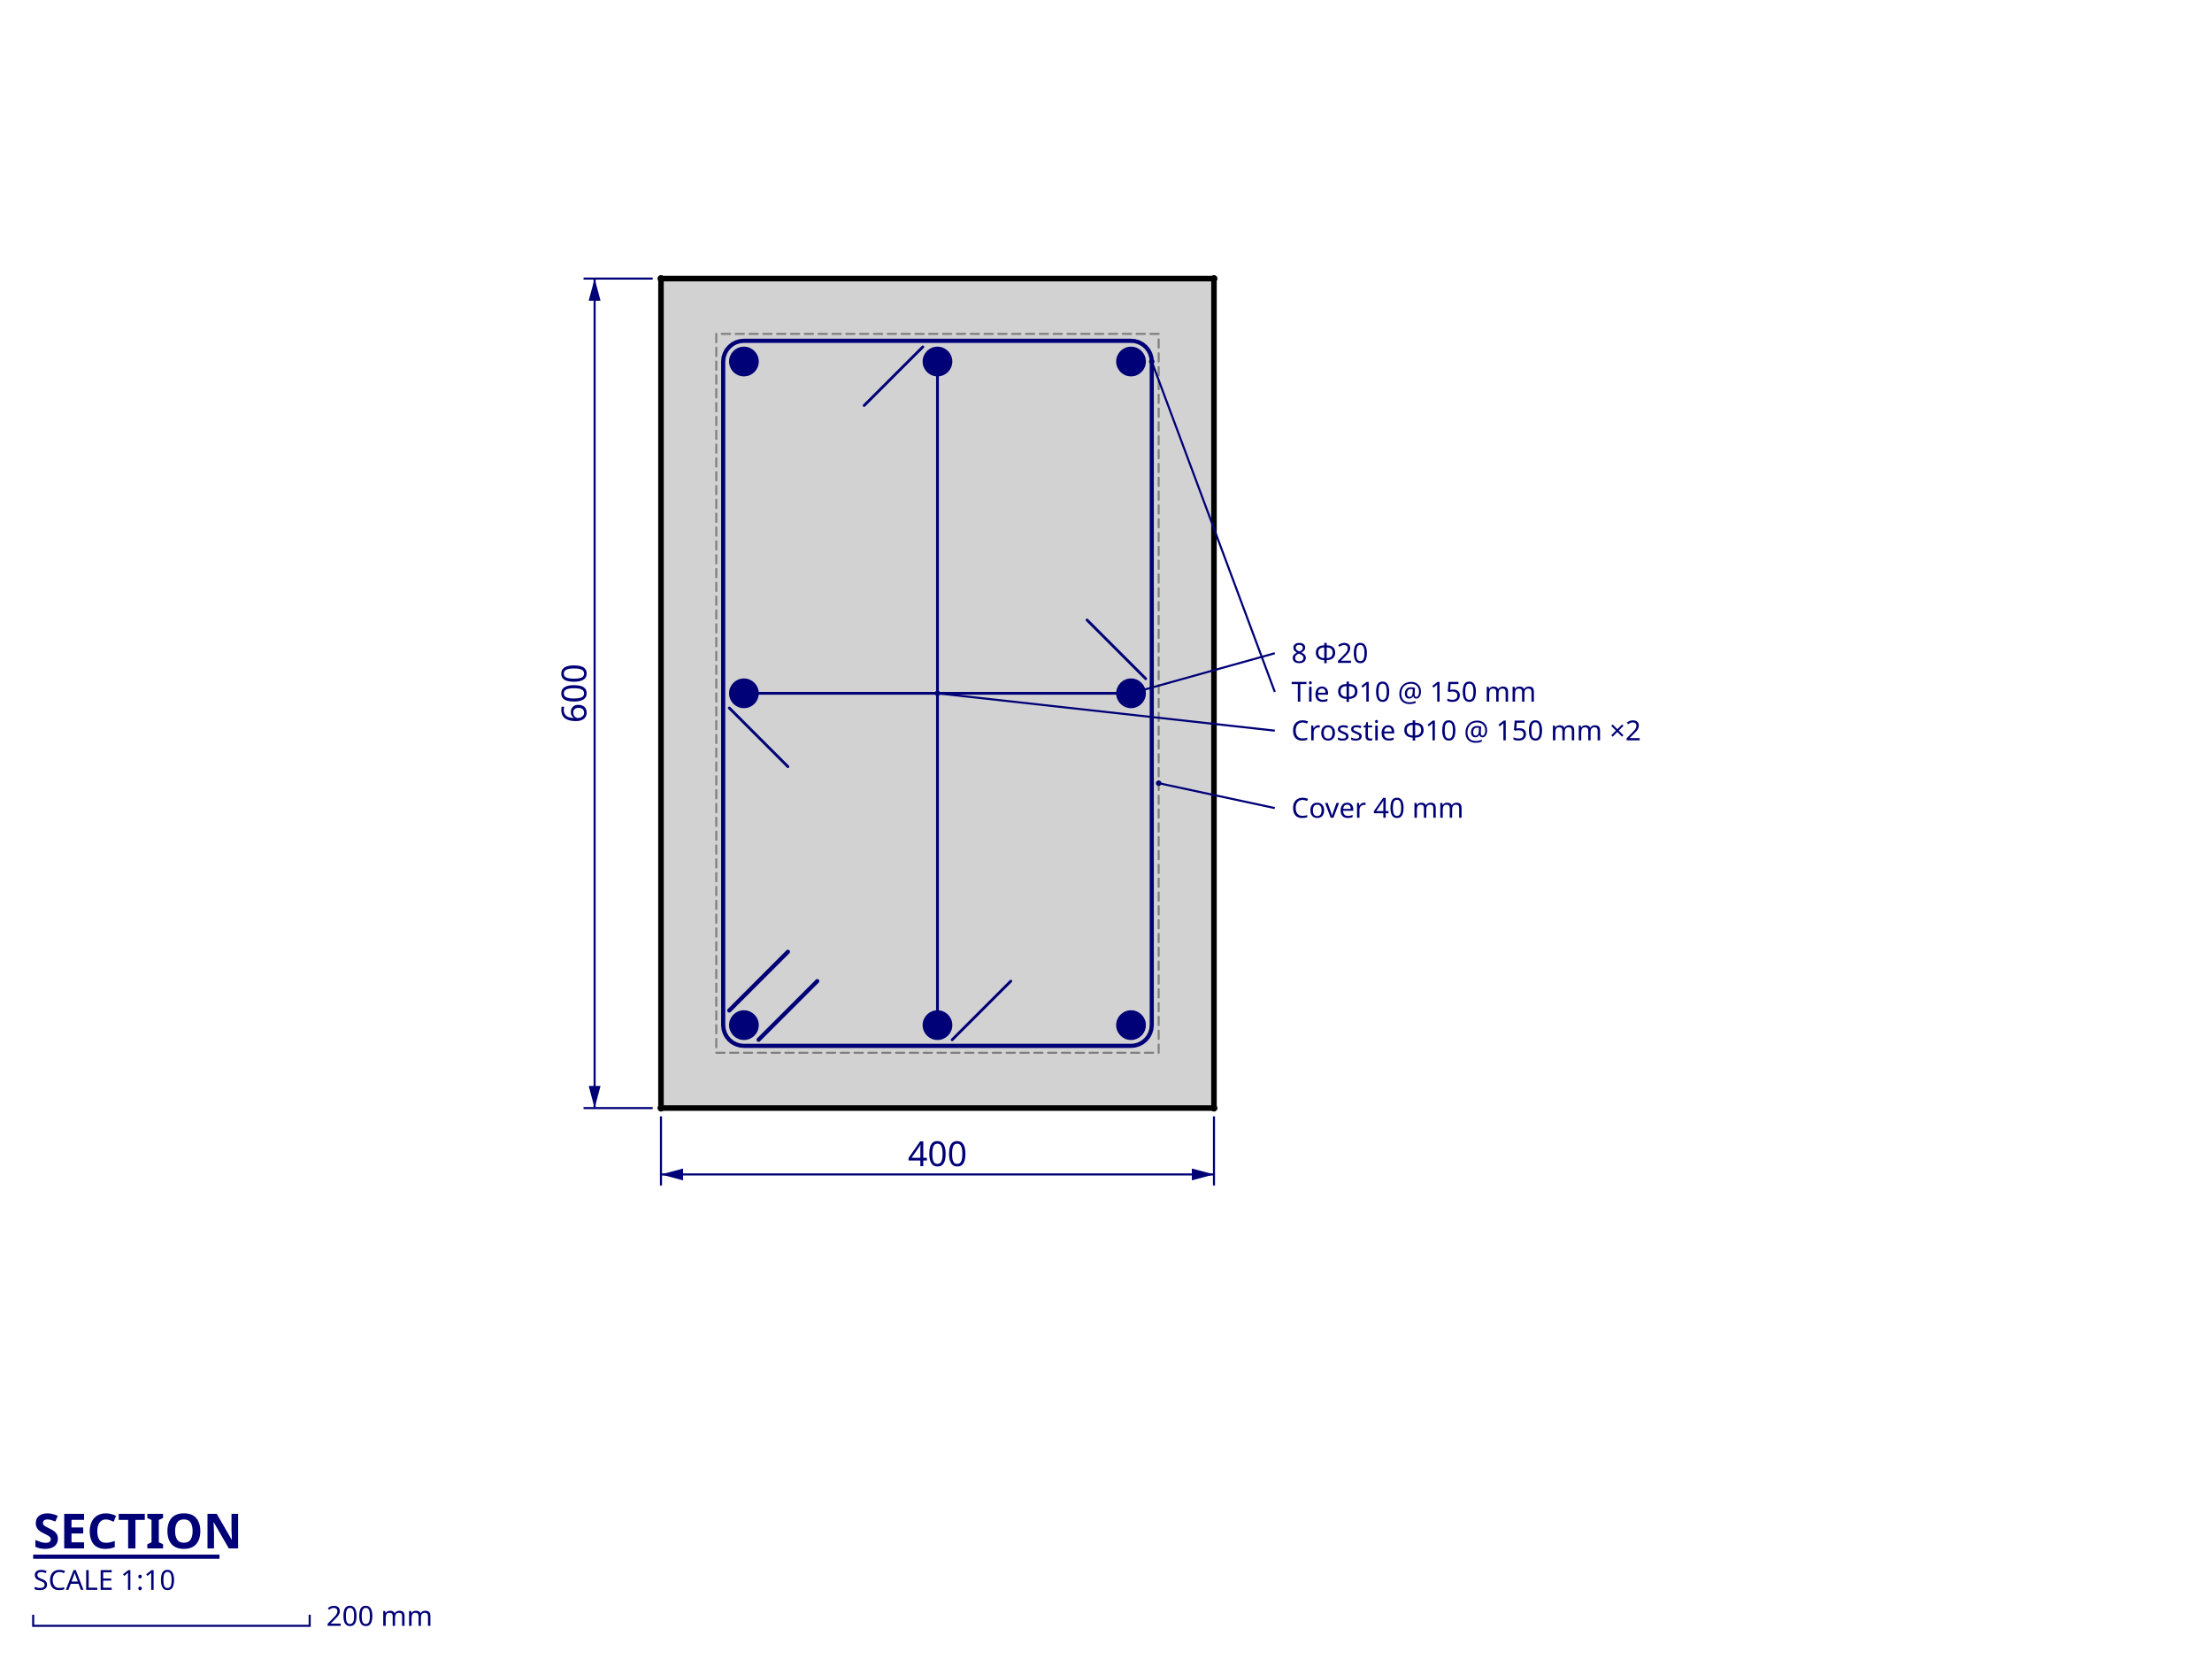
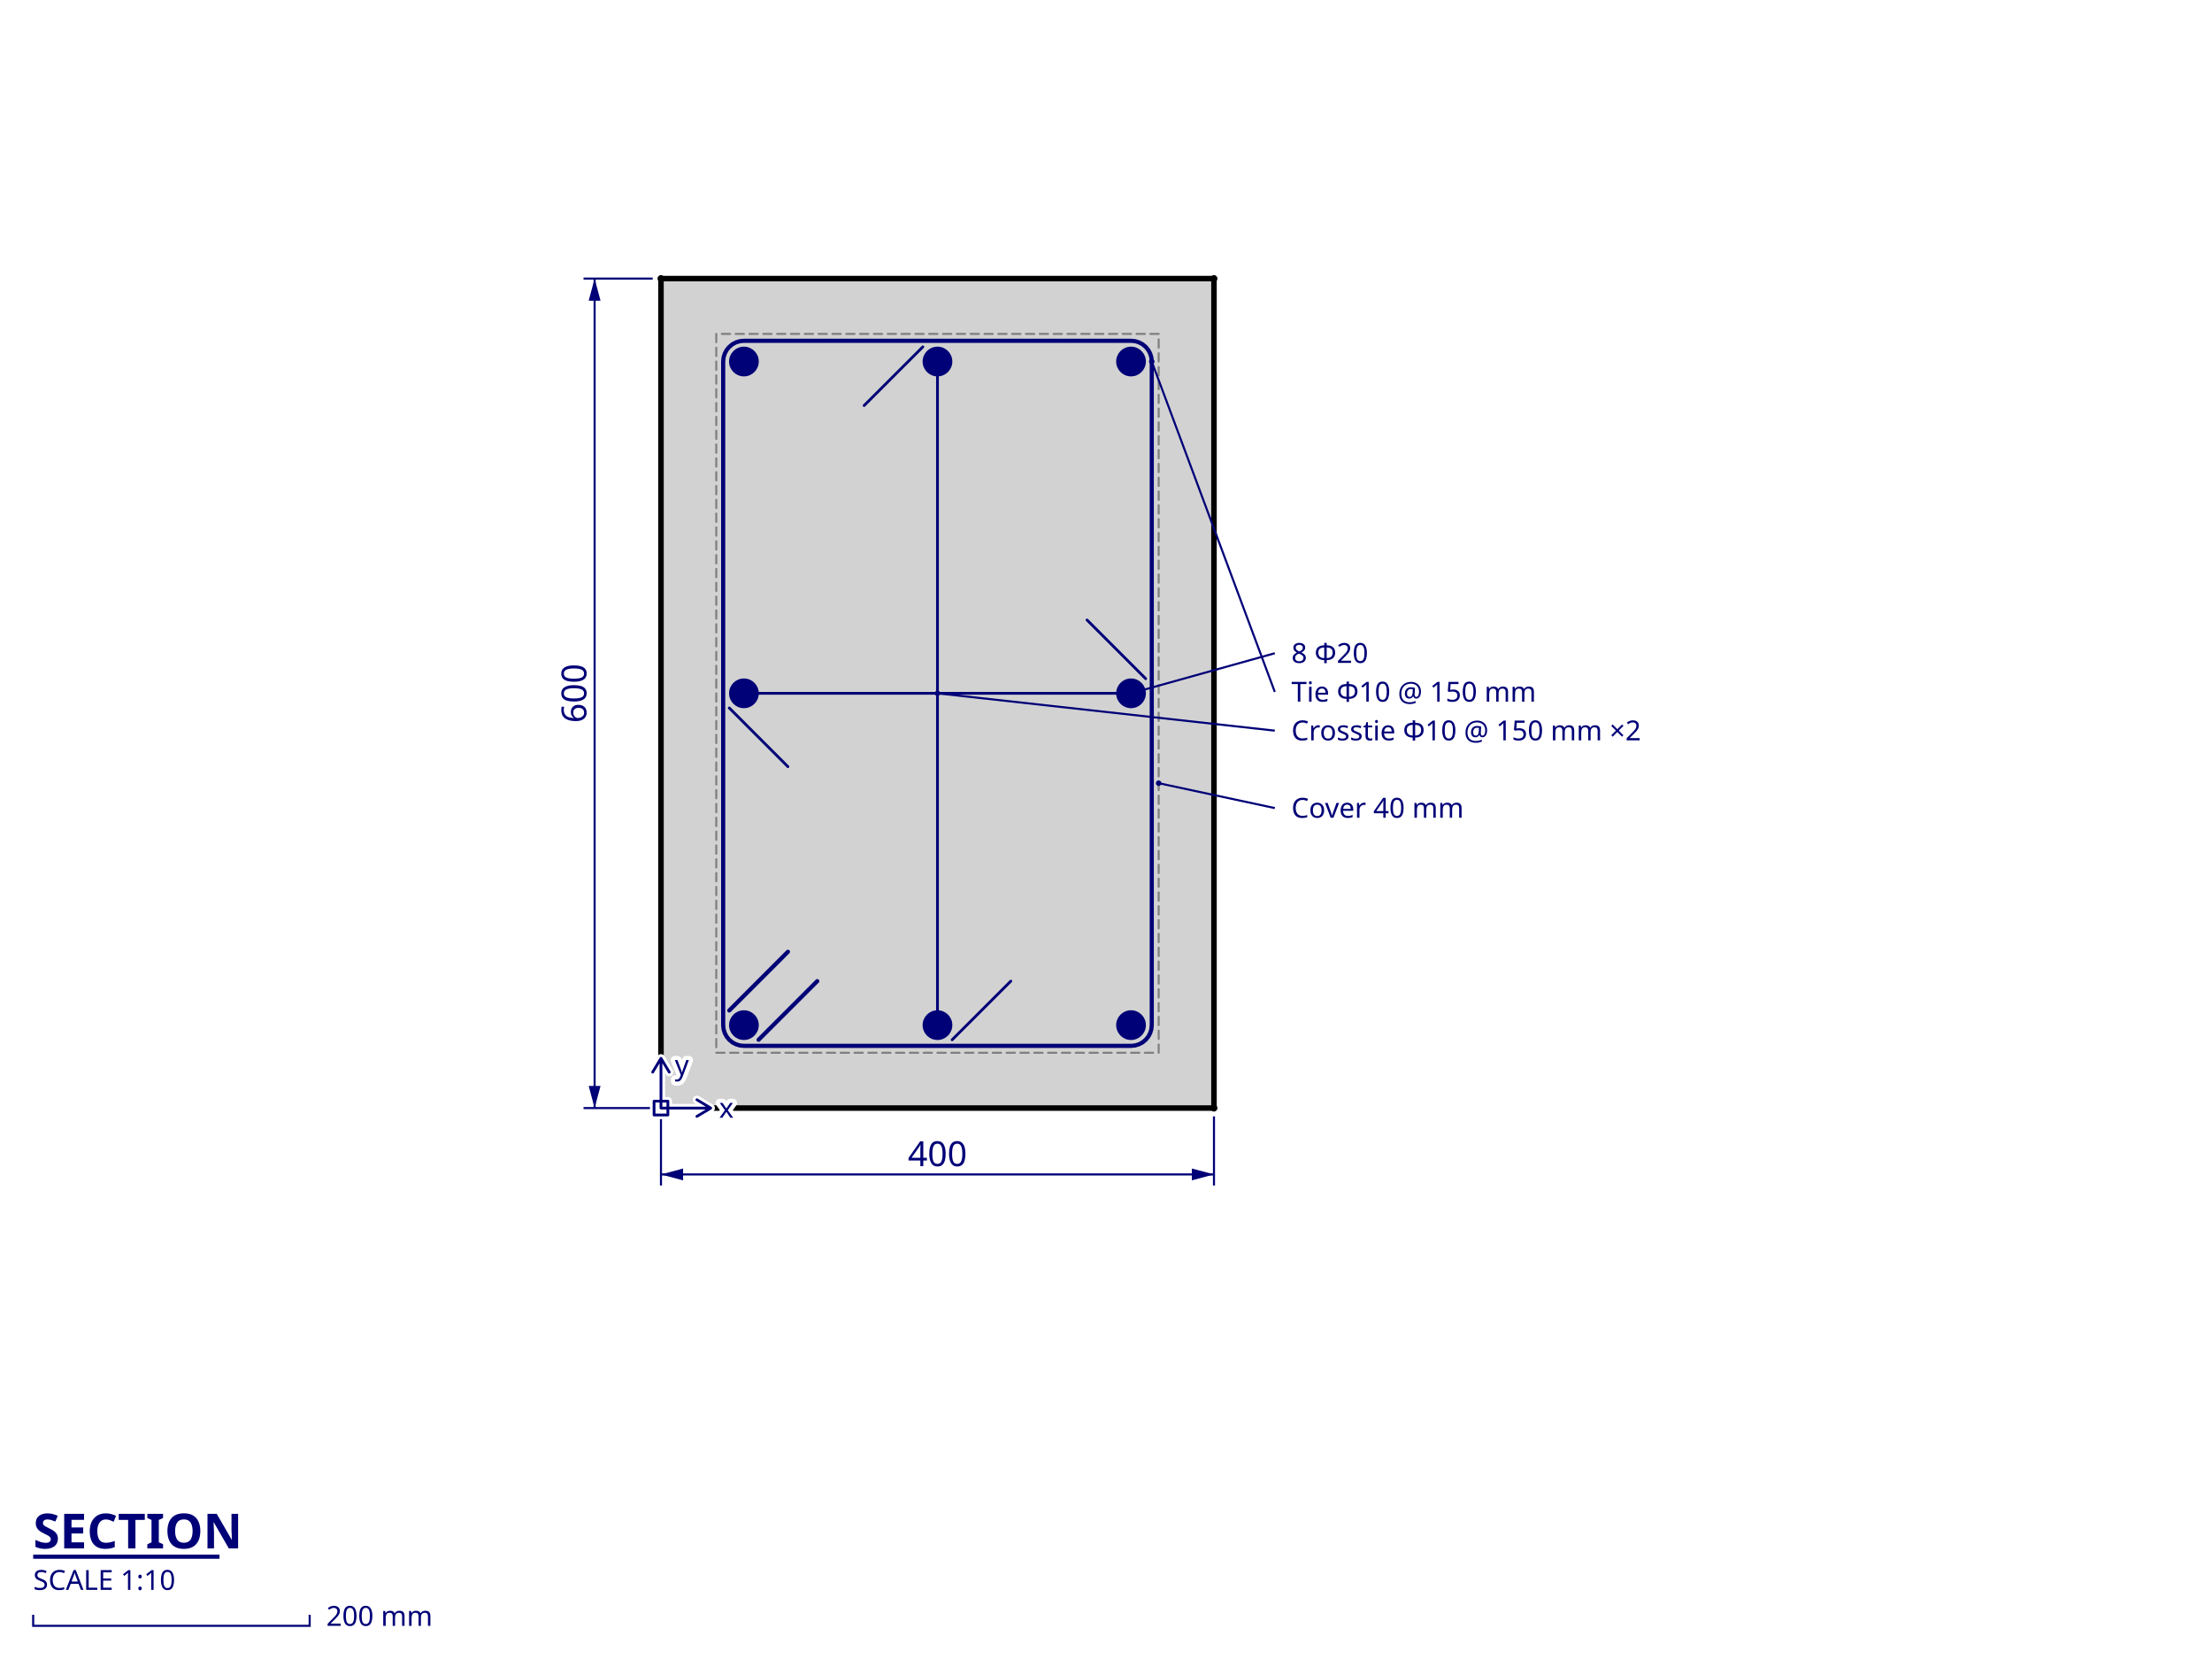
<svg xmlns="http://www.w3.org/2000/svg" width="800" height="600" viewBox="0 0 800 600" data-view="top">
  <rect width="800" height="600" fill="#ffffff" />
  <g class="faces" fill="none" stroke="#000000" stroke-width="1" stroke-linecap="round" stroke-linejoin="round">
</g>
  <g class="concrete" fill="#d2d2d2" stroke="#000000" stroke-width="2" stroke-linecap="round" stroke-linejoin="round">
    <g data-id="6">
      <path d="M239.05 400.75 L439.05 400.75 L439.05 100.75 L239.05 100.75 Z" fill-rule="evenodd" />
    </g>
  </g>
  <g class="cover" fill="none" stroke="#808080" stroke-width="0.75" stroke-linecap="round" stroke-linejoin="round" stroke-dasharray="3 2">
    <g data-id="26">
      <path d="M259.05 380.75 L419.05 380.75 L419.05 120.75 L259.05 120.75 Z" />
    </g>
  </g>
  <g class="hoop" fill="none" stroke="#000077" stroke-width="1.5" stroke-linecap="round" stroke-linejoin="round">
    <g data-id="23">
      <path d="M261.55 370.75 L261.69 372.21 L262.12 373.62 L262.81 374.92 L263.75 376.05 L264.88 376.99 L266.18 377.68 L267.59 378.11 L269.05 378.25 L409.05 378.25 L410.51 378.11 L411.92 377.68 L413.22 376.99 L414.35 376.05 L415.29 374.92 L415.98 373.62 L416.41 372.21 L416.55 370.75 L416.55 130.75 L416.41 129.29 L415.98 127.88 L415.29 126.58 L414.35 125.45 L413.22 124.51 L411.92 123.82 L410.51 123.39 L409.05 123.25 L269.05 123.25 L267.59 123.39 L266.18 123.82 L264.88 124.51 L263.75 125.45 L262.81 126.58 L262.12 127.88 L261.69 129.29 L261.55 130.75 Z" />
      <path d="M274.35 376.05 L295.57 354.84" />
      <path d="M263.75 365.45 L284.96 344.23" />
    </g>
  </g>
  <g class="crosstie" fill="none" stroke="#000077" stroke-width="1" stroke-linecap="round" stroke-linejoin="round">
    <g data-id="24">
      <path d="M339.05 370.75 L339.05 130.75" />
      <path d="M344.35 376.05 L365.57 354.84" />
      <path d="M333.75 125.45 L312.53 146.66" />
    </g>
    <g data-id="25">
      <path d="M409.05 250.75 L269.05 250.75" />
      <path d="M414.35 245.45 L393.14 224.23" />
      <path d="M263.75 256.05 L284.96 277.27" />
    </g>
  </g>
  <g class="bar" fill="#000077" stroke="#000077" stroke-width="0.75" stroke-linecap="round" stroke-linejoin="round">
    <g data-id="8">
      <circle cx="269.05" cy="370.75" r="5" />
    </g>
    <g data-id="10">
      <circle cx="339.05" cy="370.75" r="5" />
    </g>
    <g data-id="12">
      <circle cx="409.05" cy="370.75" r="5" />
    </g>
    <g data-id="14">
      <circle cx="409.05" cy="250.75" r="5" />
    </g>
    <g data-id="16">
      <circle cx="409.05" cy="130.75" r="5" />
    </g>
    <g data-id="18">
      <circle cx="339.05" cy="130.75" r="5" />
    </g>
    <g data-id="20">
      <circle cx="269.05" cy="130.75" r="5" />
    </g>
    <g data-id="22">
      <circle cx="269.05" cy="250.75" r="5" />
    </g>
  </g>
  <g class="edges" fill="none" stroke="#000000" stroke-width="1.5" stroke-linecap="round" stroke-linejoin="round">
</g>
  <g class="points" fill="#000000">
    <g data-id="2">
      <circle cx="239.05" cy="400.75" r="1.25" fill="#000000" stroke="none" />
    </g>
    <g data-id="3">
      <circle cx="439.05" cy="400.75" r="1.25" fill="#000000" stroke="none" />
    </g>
    <g data-id="4">
      <circle cx="439.05" cy="100.75" r="1.25" fill="#000000" stroke="none" />
    </g>
    <g data-id="5">
      <circle cx="239.05" cy="100.75" r="1.25" fill="#000000" stroke="none" />
    </g>
  </g>
  <g class="annotation" font-family="Arial Narrow, Archivo Narrow, sans-serif" fill="#000077" stroke="#000077" stroke-width="0.75">
    <g class="tag">
      <path d="M409.05 250.75 L461.05 236.25" fill="none" />
      <circle cx="409.05" cy="250.75" r="1" stroke="none" />
      <text x="467.05" y="239.75" stroke="none" font-size="10">8 Φ20</text>
    </g>
    <g class="tag">
      <path d="M416.55 130.75 L461.05 250.25" fill="none" />
      <circle cx="416.55" cy="130.75" r="1" stroke="none" />
      <text x="467.05" y="253.75" stroke="none" font-size="10">Tie Φ10 @ 150 mm</text>
    </g>
    <g class="tag">
      <path d="M339.05 250.75 L461.05 264.25" fill="none" />
      <circle cx="339.05" cy="250.75" r="1" stroke="none" />
      <text x="467.05" y="267.75" stroke="none" font-size="10">Crosstie Φ10 @ 150 mm ×2</text>
    </g>
    <g class="tag">
      <path d="M419.05 283.25 L461.05 292.25" fill="none" />
      <circle cx="419.05" cy="283.25" r="1" stroke="none" />
      <text x="467.05" y="295.75" stroke="none" font-size="10">Cover 40 mm</text>
    </g>
    <g class="dimension" data-dim="width">
      <path d="M239.05 403.75 L239.05 428.75 M439.05 403.75 L439.05 428.75 M239.05 424.75 L439.05 424.75" fill="none" />
      <path d="M0 0 L8 -2.14 L8 2.14 Z" stroke="none" transform="translate(239.05 424.75) rotate(0)" />
      <path d="M0 0 L8 -2.14 L8 2.14 Z" stroke="none" transform="translate(439.05 424.75) rotate(180)" />
      <text x="339.05" y="421.75" text-anchor="middle" stroke="none" font-size="12.5">400</text>
    </g>
    <g class="dimension" data-dim="depth">
      <path d="M236.05 100.75 L211.05 100.75 M236.05 400.75 L211.05 400.75 M215.05 100.75 L215.05 400.75" fill="none" />
      <path d="M0 0 L8 -2.14 L8 2.14 Z" stroke="none" transform="translate(215.05 100.75) rotate(90)" />
      <path d="M0 0 L8 -2.14 L8 2.14 Z" stroke="none" transform="translate(215.05 400.75) rotate(-90)" />
      <text transform="translate(212.05 250.75) rotate(-90)" text-anchor="middle" stroke="none" font-size="12.5">600</text>
    </g>
  </g>
+   <g class="axes" fill="none" stroke-linecap="round" stroke-linejoin="round">
+     <path d="M236.55 398.25 h5 v5 h-5 Z M239.05 400.75 L257.05 400.75 M252.05 397.75 L257.05 400.75 L252.05 403.75 M239.05 400.75 L239.05 382.75 M236.05 387.75 L239.05 382.75 L242.05 387.75" stroke="#ffffff" stroke-width="3" />
+     <path d="M236.55 398.25 h5 v5 h-5 Z M239.05 400.75 L257.05 400.75 M252.05 397.75 L257.05 400.75 L252.05 403.75 M239.05 400.75 L239.05 382.75 M236.05 387.75 L239.05 382.75 L242.05 387.75" stroke="#000077" stroke-width="1" />
+     <text x="260.05" y="404.25" font-family="Arial Narrow, Archivo Narrow, sans-serif" font-size="10" fill="#000077" stroke="#ffffff" stroke-width="3" paint-order="stroke">x</text>
+     <text x="244.05" y="388.75" font-family="Arial Narrow, Archivo Narrow, sans-serif" font-size="10" fill="#000077" stroke="#ffffff" stroke-width="3" paint-order="stroke">y</text>
+   </g>
  <g class="text" font-family="Arial Narrow, Archivo Narrow, sans-serif" font-size="10" fill="#000077">
</g>
  <g class="legend" font-family="Arial Narrow, Archivo Narrow, sans-serif" font-size="10" fill="#000077" stroke="#000077" stroke-width="0.75">
    <path d="M12 584 L12 588 L112 588 L112 584" fill="none" />
    <text x="118" y="588" stroke="none">200 mm</text>
    <text class="view-title" x="12" y="560" stroke="none" font-family="Bahnschrift SemiBold Condensed, Bahnschrift, Saira SemiCondensed, Archivo Narrow, sans-serif" font-size="17.5" font-weight="600" data-view="top">SECTION</text>
    <path class="view-title-rule" d="M12 563 L79.38 563" fill="none" stroke-width="1.5" />
    <text class="scale-note" x="12" y="575" stroke="none">SCALE 1:10</text>
  </g>
</svg>
